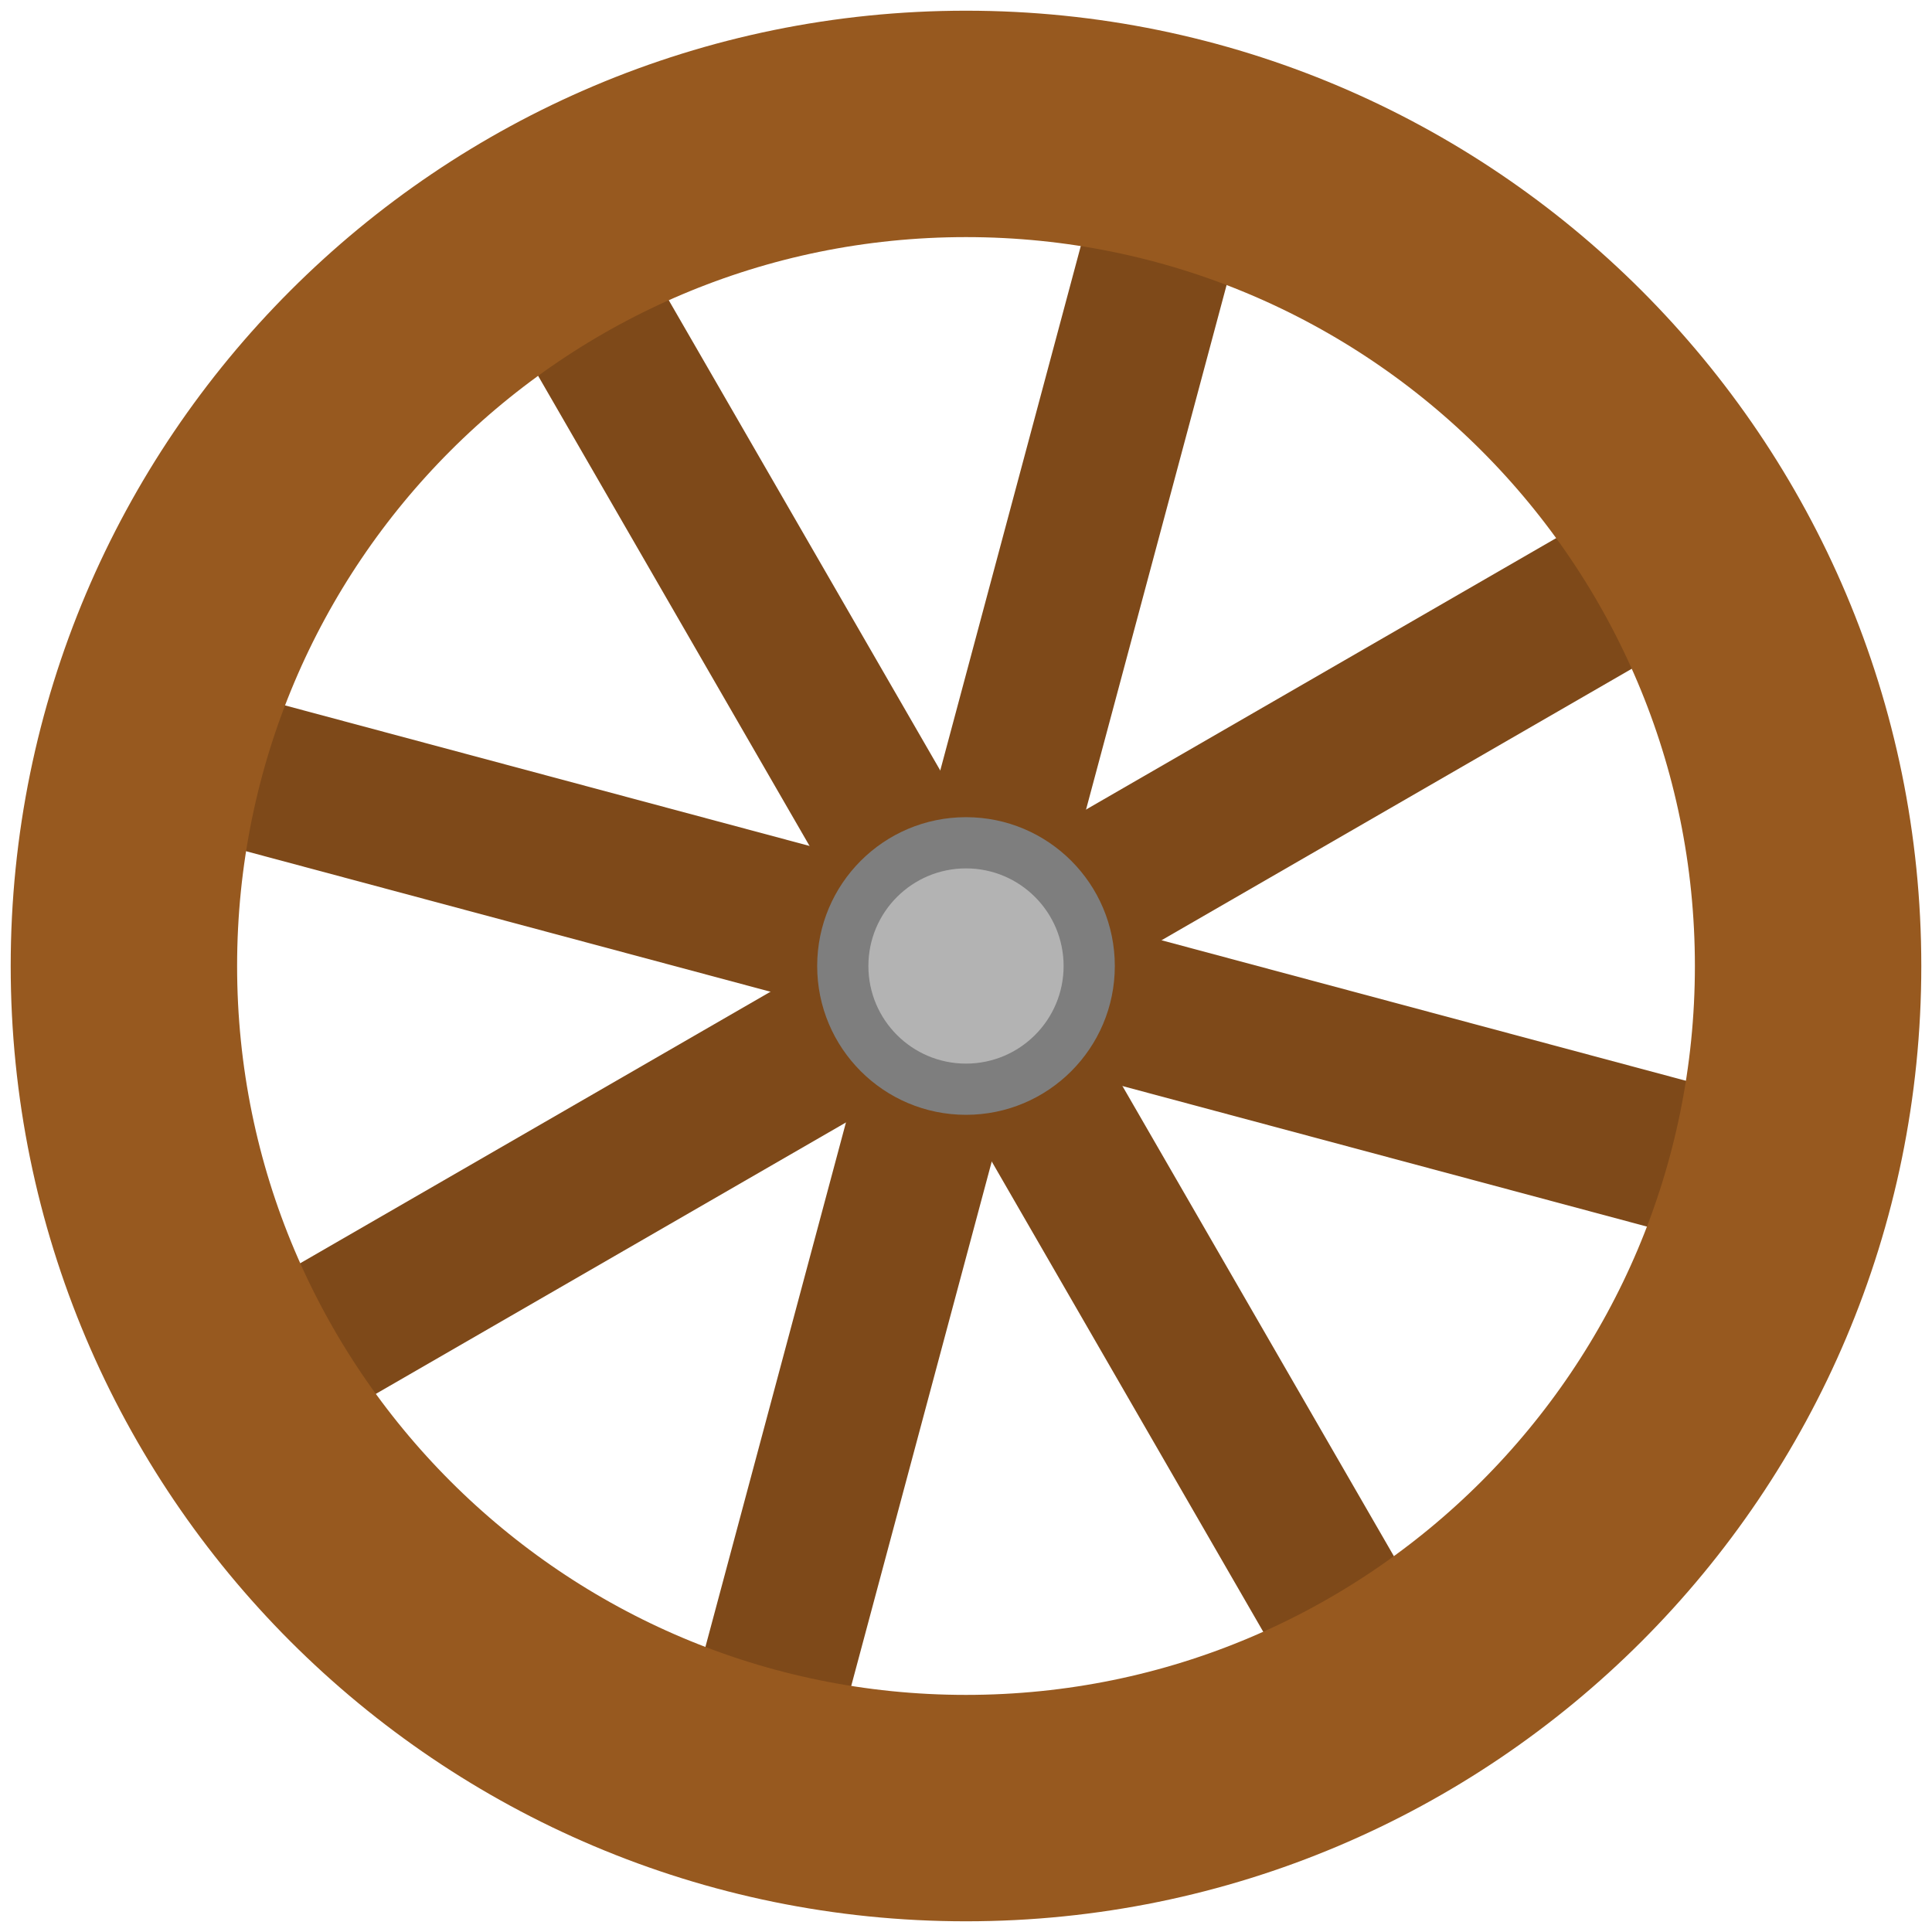
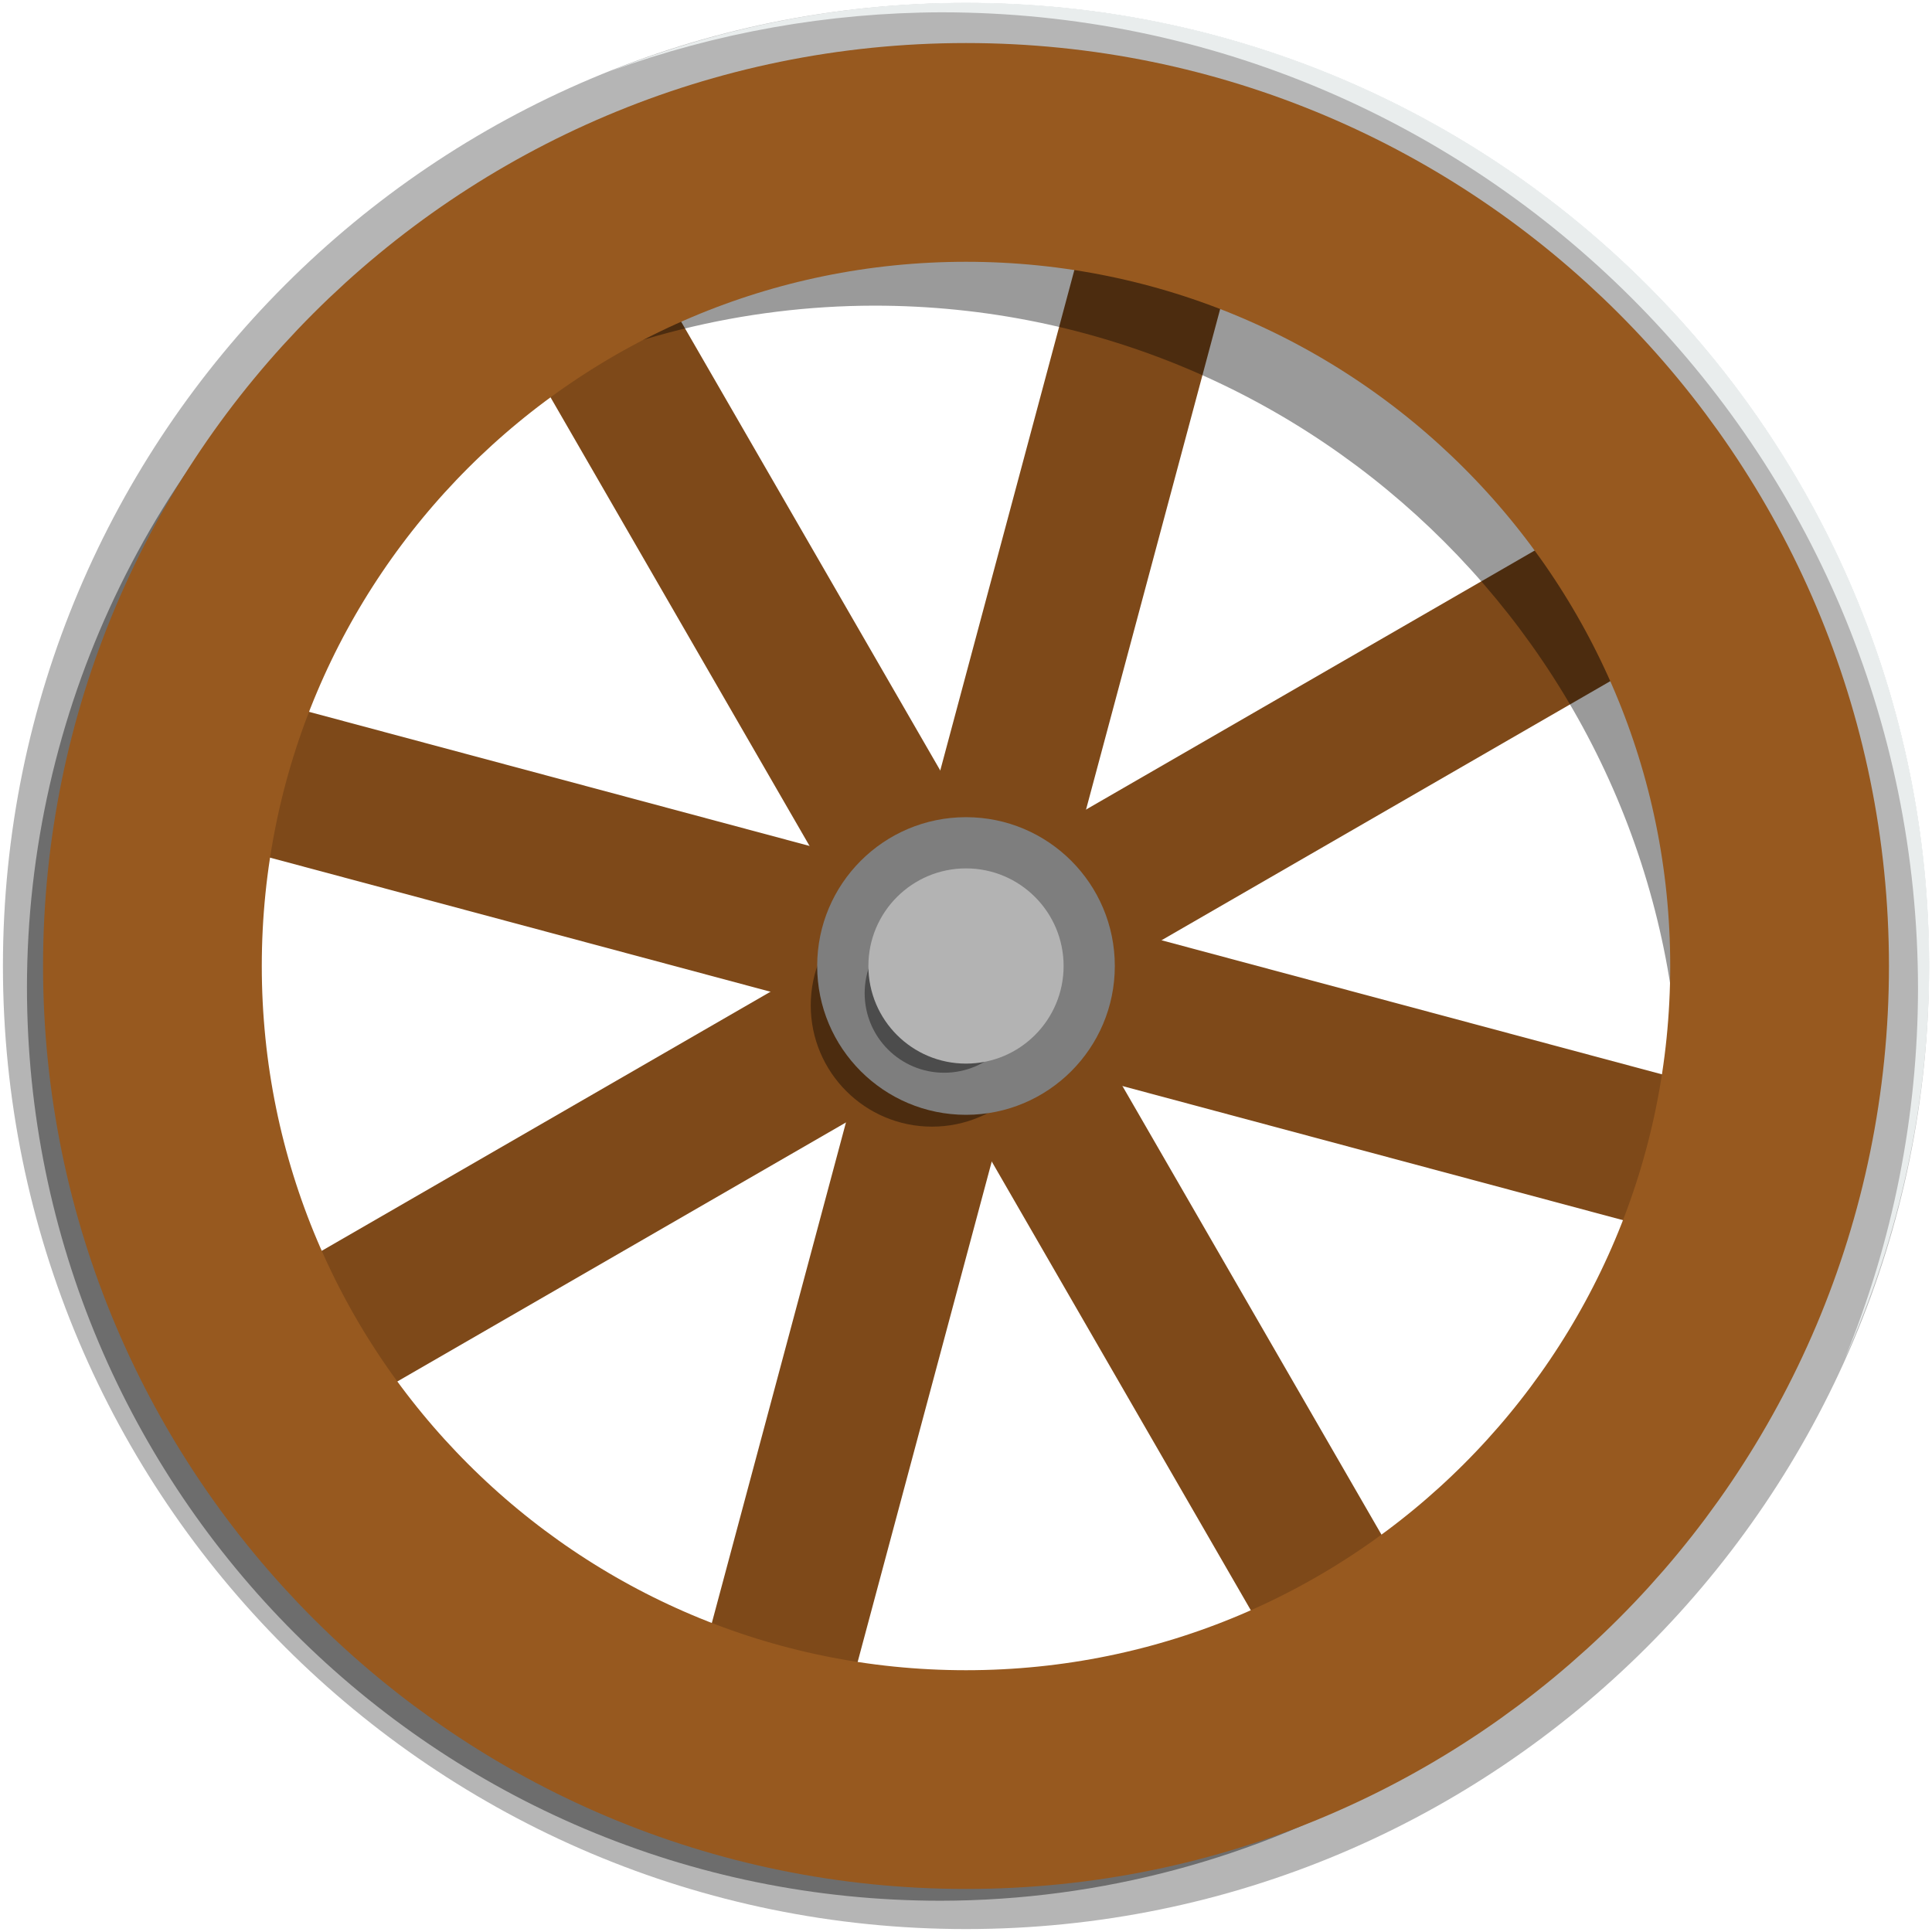
<svg xmlns="http://www.w3.org/2000/svg" xmlns:ns1="http://www.openswatchbook.org/uri/2009/osb" width="512" height="512" viewBox="0 0 512 512" id="svg2" version="1.1">
  <defs id="defs4">
    <linearGradient id="linearGradient5578" ns1:paint="solid">
      <stop style="stop-color:#97591f;stop-opacity:1;" offset="0" id="stop5580" />
    </linearGradient>
    <linearGradient id="linearGradient5572" ns1:paint="solid">
      <stop style="stop-color:#000000;stop-opacity:1;" offset="0" id="stop5574" />
    </linearGradient>
  </defs>
  <g id="layer1" transform="translate(0,-540.3622)">
    <path style="fill:none;fill-rule:evenodd;stroke:#7e4919;stroke-width:40;stroke-linecap:butt;stroke-linejoin:miter;stroke-miterlimit:4;stroke-dasharray:none;stroke-opacity:1" d="M 448.897,684.993 63.103,907.731" id="path5584" />
    <path id="path5586" d="M 471.149,854.011 40.851,738.713" style="fill:none;fill-rule:evenodd;stroke:#7e4919;stroke-width:40;stroke-linecap:butt;stroke-linejoin:miter;stroke-miterlimit:4;stroke-dasharray:none;stroke-opacity:1" />
    <path id="path5588" d="M 367.369,989.259 144.631,603.465" style="fill:none;fill-rule:evenodd;stroke:#7e4919;stroke-width:40;stroke-linecap:butt;stroke-linejoin:miter;stroke-miterlimit:4;stroke-dasharray:none;stroke-opacity:1" />
    <path style="fill:none;fill-rule:evenodd;stroke:#7e4919;stroke-width:40;stroke-linecap:butt;stroke-linejoin:miter;stroke-miterlimit:4;stroke-dasharray:none;stroke-opacity:1" d="M 198.351,1011.511 313.649,581.213" id="path5590" />
-     <circle style="opacity:1;fill:none;fill-opacity:1;fill-rule:evenodd;stroke:#97591f;stroke-width:60;stroke-miterlimit:4;stroke-dasharray:none;stroke-opacity:1" id="path4136" cx="-256" cy="796.362" r="223.164" transform="scale(-1,1)" />
+     <circle style="opacity:1;fill:#000000;fill-opacity:0.397;fill-rule:evenodd;stroke:none;stroke-width:40;stroke-miterlimit:4;stroke-dasharray:none;stroke-opacity:1" id="path4158" cx="247" cy="806.791" r="32.143" />
+     <circle style="opacity:1;fill:none;fill-opacity:0.397;fill-rule:evenodd;stroke:#b5b5b5;stroke-width:11;stroke-miterlimit:4;stroke-dasharray:none;stroke-opacity:1" id="path4164" cx="256" cy="796.362" r="249.723" />
+     <path style="opacity:1;fill:#000000;fill-opacity:0.397;fill-rule:evenodd;stroke:none;stroke-width:40;stroke-miterlimit:4;stroke-dasharray:none;stroke-opacity:1" d="M 95.75 74.547 A 242.143 242.143 0 0 0 7.143 261.572 A 242.143 242.143 0 0 0 249.285 503.715 A 242.143 242.143 0 0 0 456.977 385.504 A 238.929 238.929 0 0 1 268.215 478.428 A 238.929 238.929 0 0 1 29.285 239.5 A 238.929 238.929 0 0 1 95.75 74.547 z " transform="translate(0,540.3622)" id="circle4166" />
    <circle style="opacity:1;fill:#7e7e7e;fill-opacity:1;fill-rule:evenodd;stroke:none;stroke-width:25;stroke-miterlimit:4;stroke-dasharray:none;stroke-opacity:1" id="path5594" cx="256" cy="796.362" r="39.438" />
+     <circle r="21.071" cy="803.576" cx="250.214" id="circle4162" style="opacity:1;fill:#000000;fill-opacity:0.397;fill-rule:evenodd;stroke:none;stroke-width:40;stroke-miterlimit:4;stroke-dasharray:none;stroke-opacity:1" />
    <circle r="25.867" cy="796.362" cx="256" id="circle5596" style="opacity:1;fill:#b3b3b3;fill-opacity:1;fill-rule:evenodd;stroke:none;stroke-width:25;stroke-miterlimit:4;stroke-dasharray:none;stroke-opacity:1" />
+     <path style="opacity:1;fill:#000000;fill-opacity:0.397;fill-rule:evenodd;stroke:none;stroke-width:40;stroke-miterlimit:4;stroke-dasharray:none;stroke-opacity:1" d="m 262,596.077 a 194.286,194.286 0 0 0 -129.812,50.041 213.571,213.571 0 0 1 99.527,-24.756 213.571,213.571 0 0 1 213.57,213.572 213.571,213.571 0 0 1 -1.275,22.699 194.286,194.286 0 0 0 12.275,-67.271 A 194.286,194.286 0 0 0 262,596.077 Z" id="path4152" />
+     <circle style="opacity:1;fill:none;fill-opacity:1;fill-rule:evenodd;stroke:#97591f;stroke-width:57.969;stroke-miterlimit:4;stroke-dasharray:none;stroke-opacity:1" id="path4136" cx="-256" cy="796.362" r="215.609" transform="scale(-1,1)" />
+     <path style="opacity:1;fill:#f4f8f8;fill-opacity:0.836;fill-rule:evenodd;stroke:none;stroke-width:11;stroke-miterlimit:4;stroke-dasharray:none;stroke-opacity:1" d="M 256 0.721 A 255.279 255.279 0 0 0 161.859 18.805 A 258.808 258.808 0 0 1 249.482 3.262 A 258.808 258.808 0 0 1 508.291 262.068 A 258.808 258.808 0 0 1 488.873 360.076 A 255.279 255.279 0 0 0 511.279 256 A 255.279 255.279 0 0 0 256 0.721 z " transform="translate(0,540.3622)" id="circle4179" />
  </g>
</svg>
